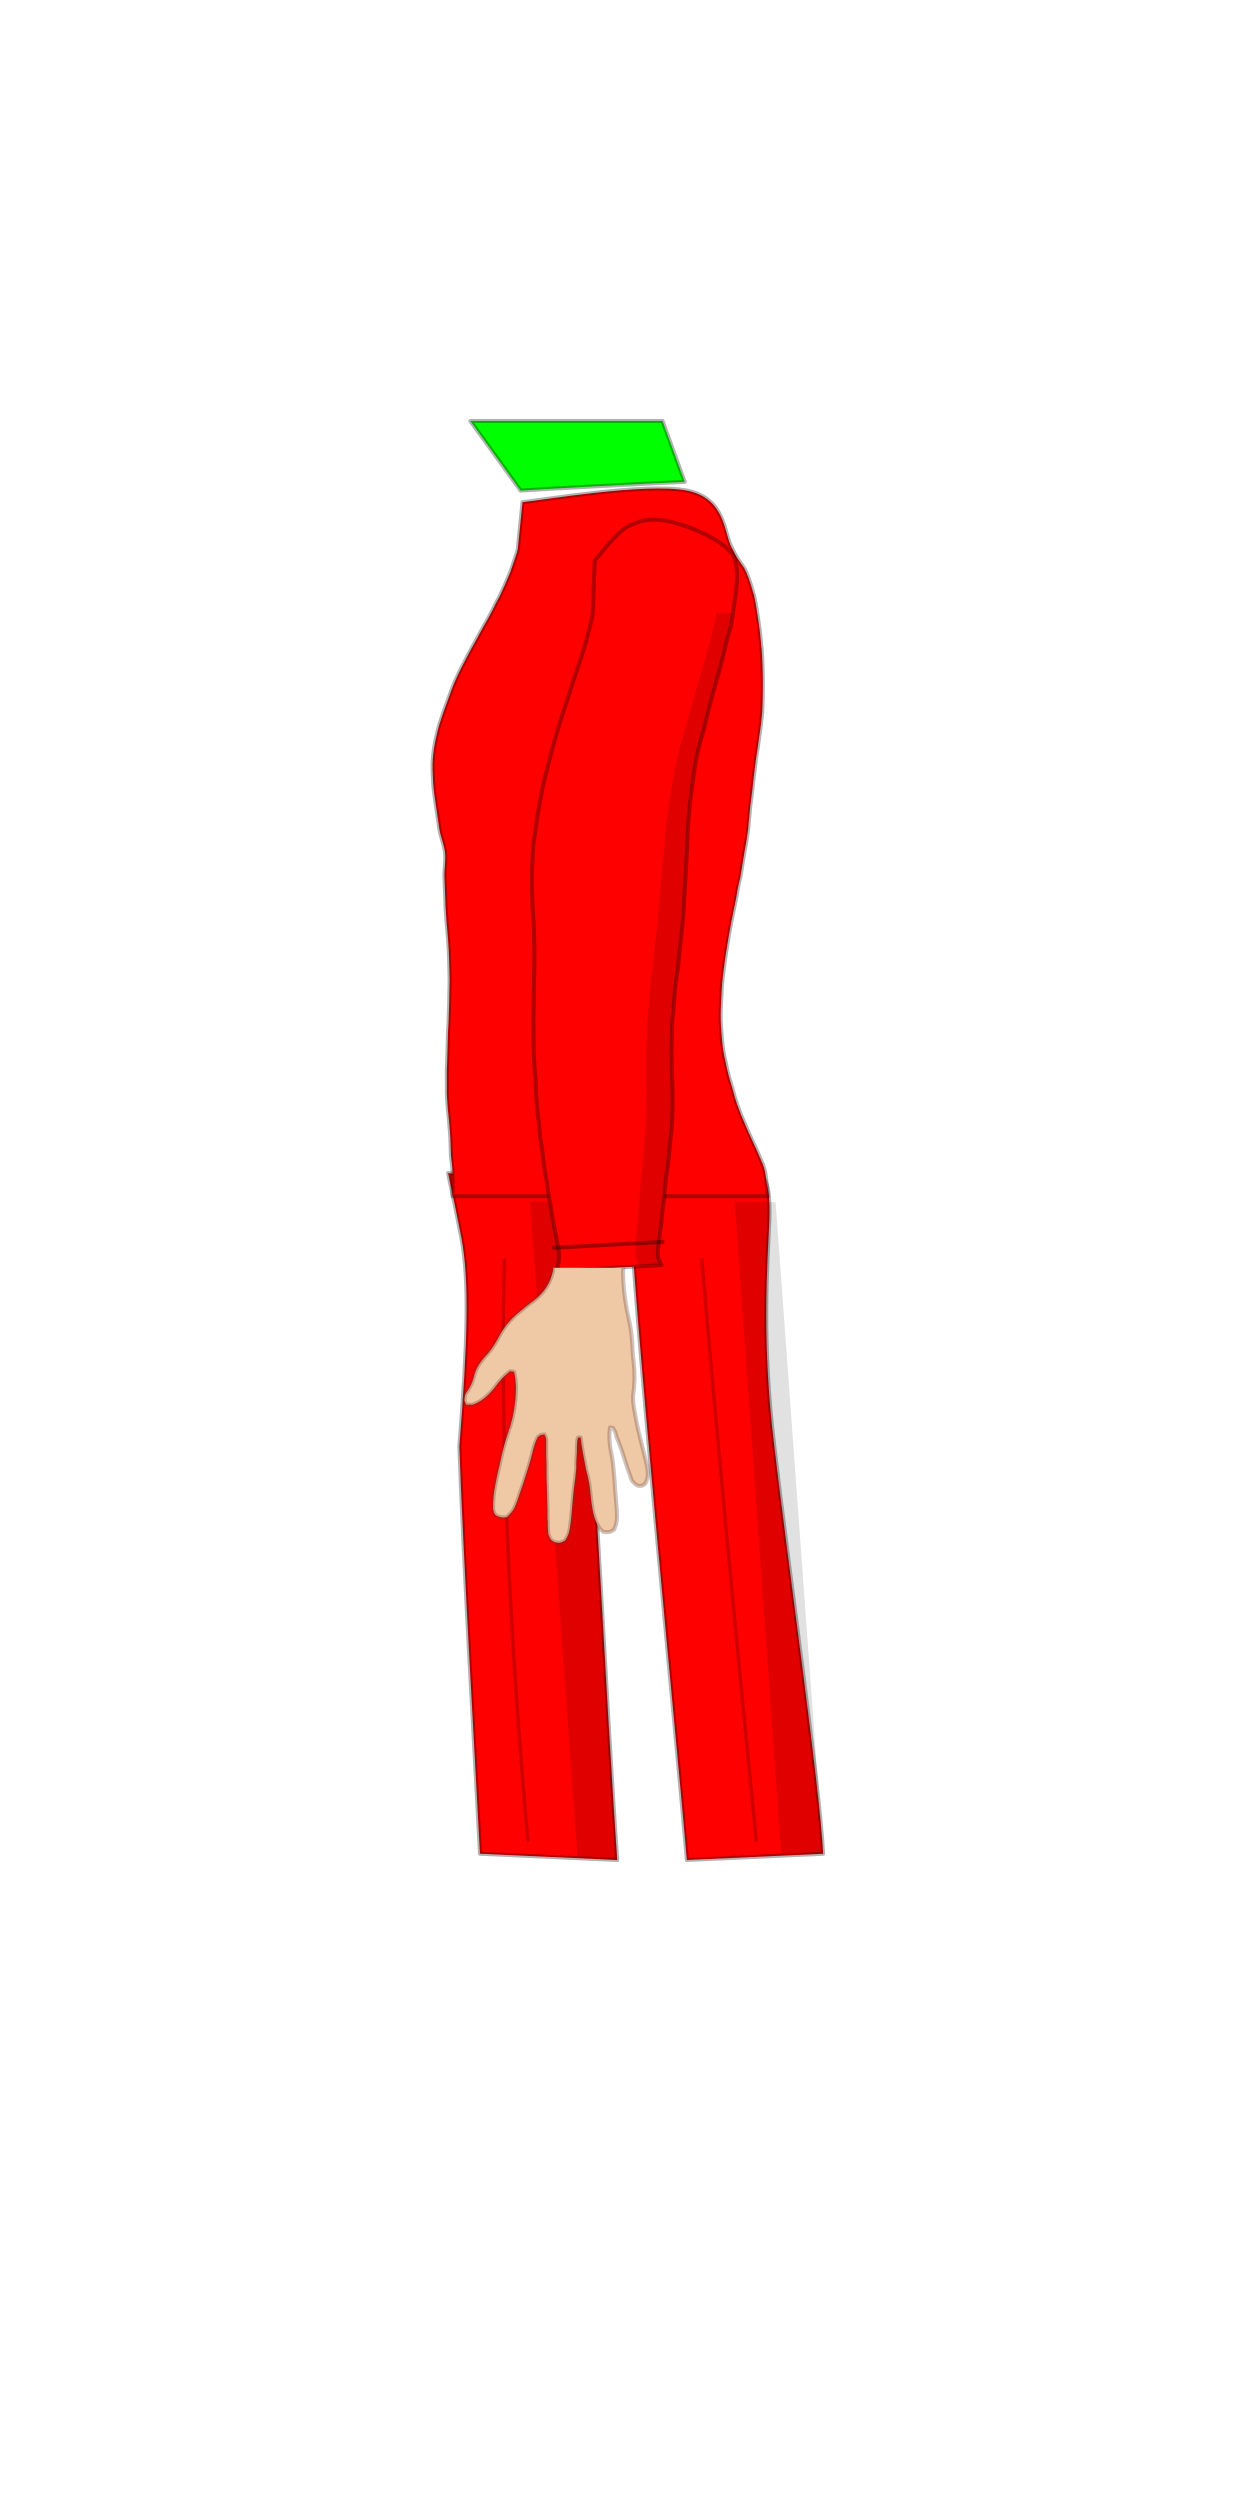
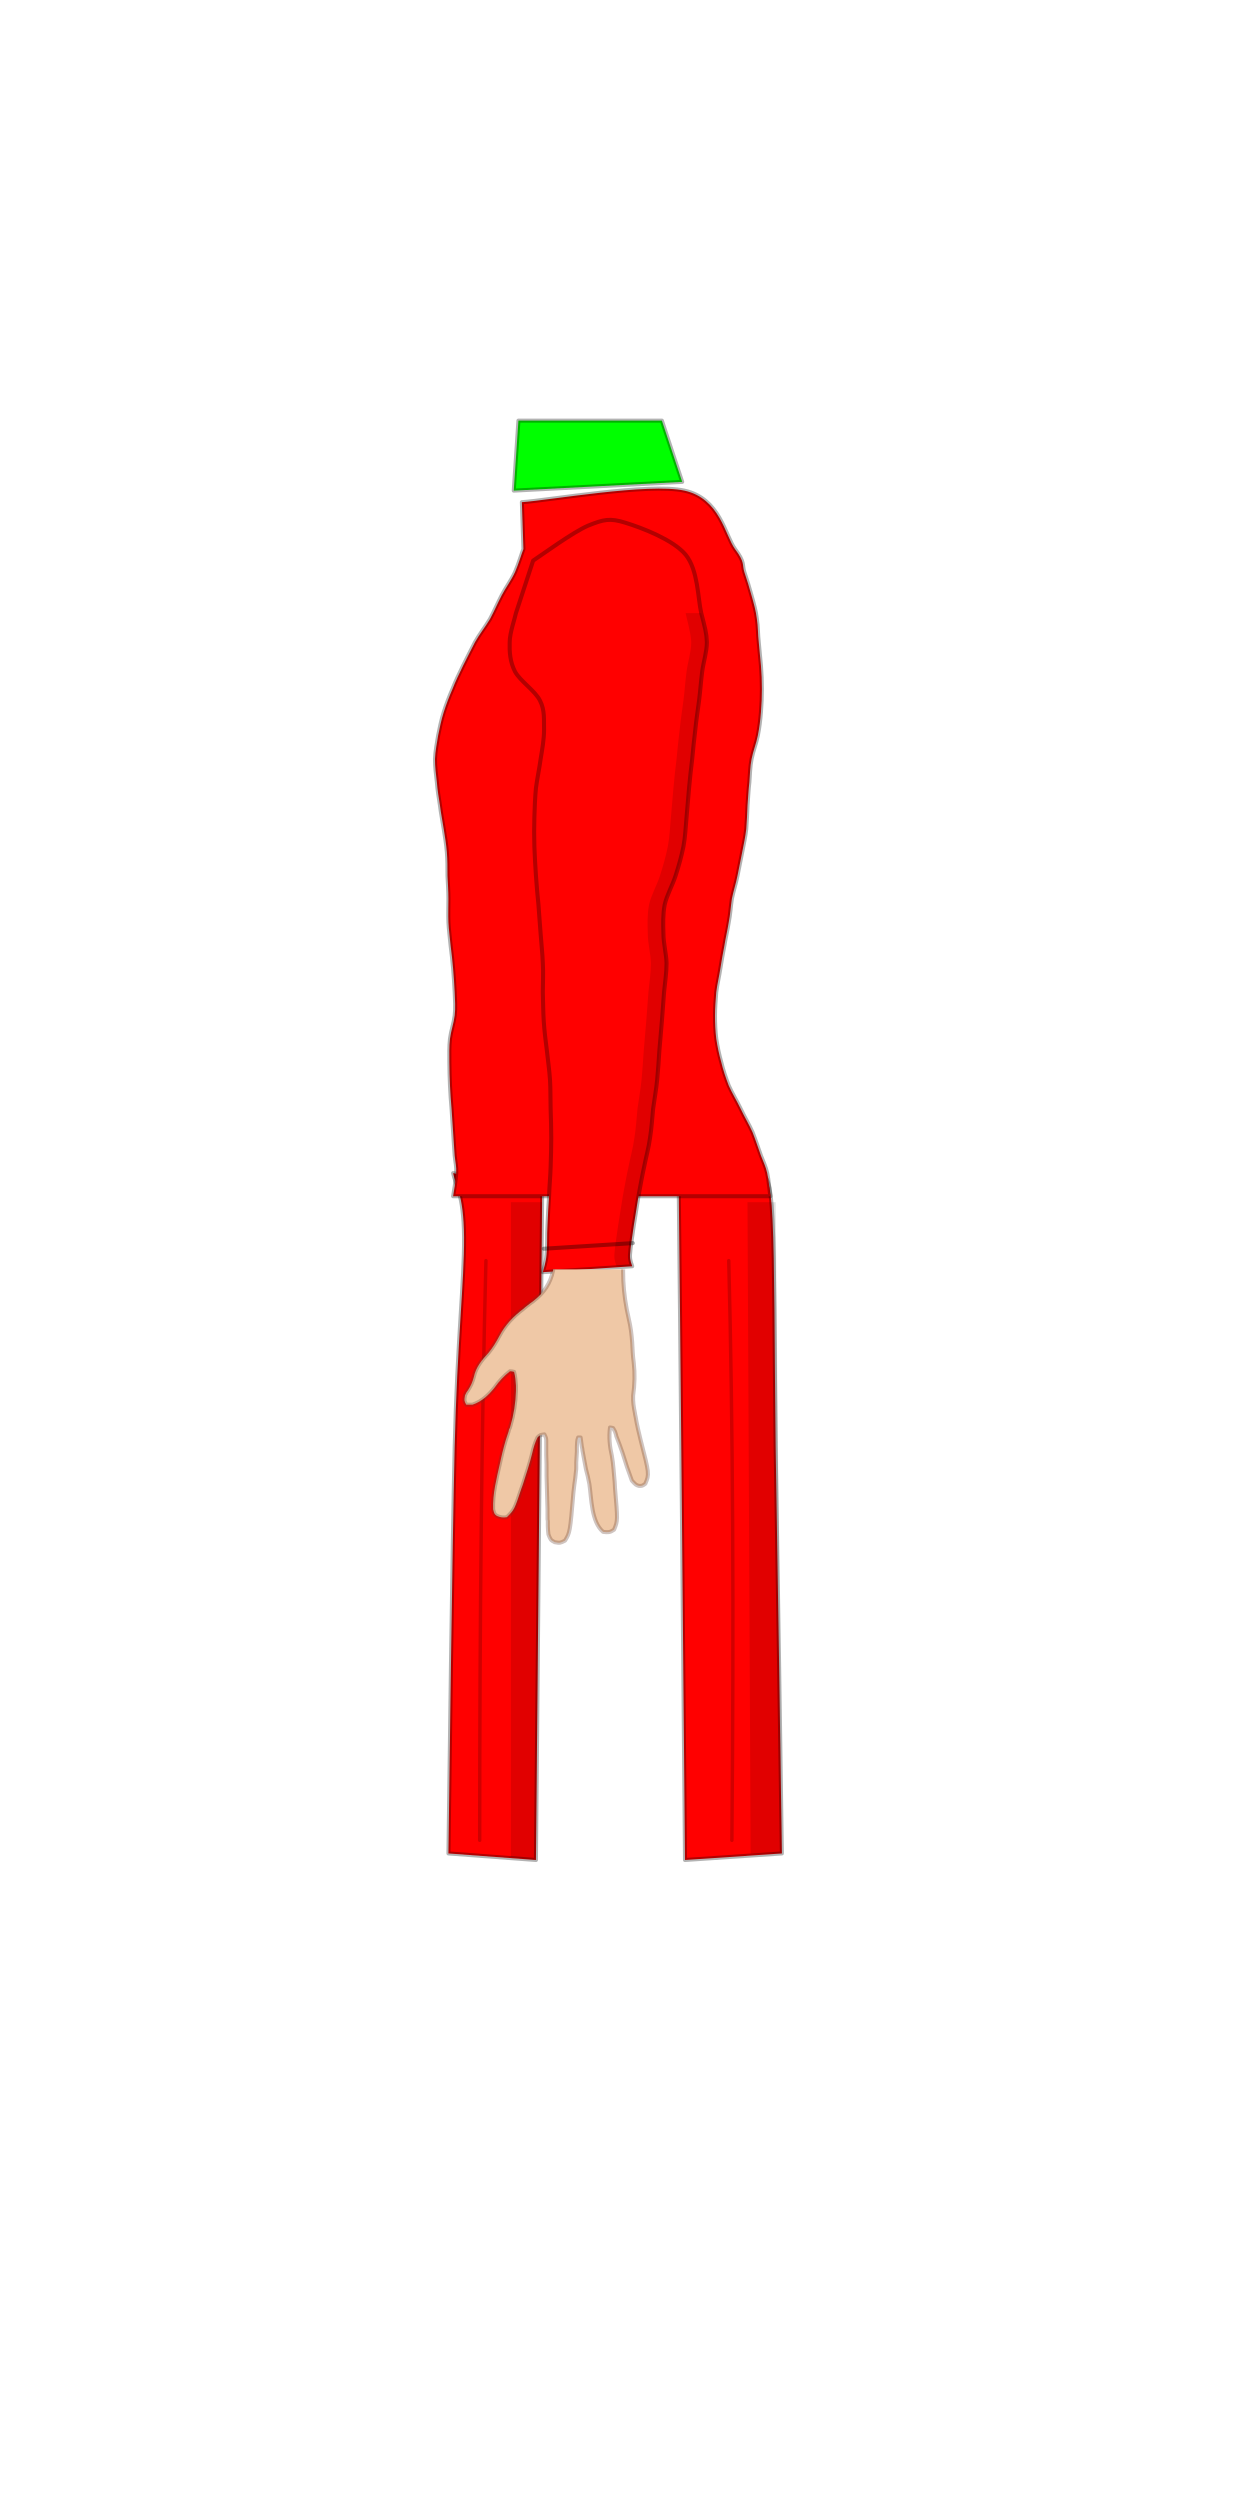
<svg xmlns="http://www.w3.org/2000/svg" viewBox="0 0 400 800">
  <g id="ao_dai_nam_trai" stroke="#000" stroke-opacity="0.3" stroke-width="1.3" stroke-linejoin="round" stroke-linecap="round">
-     <path id="ta_sau" d="M 201.4 380.7 C 202.2 413.2 216.7 558.5 219.8 595.2 L 263.4 593.2 C 262.3 571.5 251.8 497.7 247.8 463.0 C 243.6 429.0 245.6 404.3 246.2 390.3 C 246.6 376.3 244.0 377.9 243.5 375.4 Z" fill="#FF0000" />
-     <path id="ta_truoc" d="M 143.4 375.4 C 144.0 378.8 144.9 381.9 147.6 395.9 C 150.3 409.9 149.6 429.8 147.0 462.9 C 148.1 496.6 152.5 571.4 153.6 593.2 L 197.5 595.2 C 194.8 558.4 187.1 413.3 184.9 380.7 Z" fill="#FF0000" />
-     <path id="than_ao" d="M 167.2 160.7 C 173.2 160.1 206.7 154.4 219.9 157.0 C 232.6 159.6 231.6 171.3 234.4 175.7 C 236.5 180.1 237.7 180.6 238.8 183.1 C 239.9 185.7 240.6 188.1 241.3 190.6 C 241.9 193.1 242.2 195.6 242.6 198.1 C 243.0 200.6 243.3 203.0 243.5 205.5 C 243.8 208.1 243.9 210.5 244.0 213.0 C 244.1 215.5 244.1 217.9 244.1 220.5 C 244.1 223.0 244.0 225.4 243.9 227.9 C 243.7 230.5 243.4 232.9 243.0 235.4 C 242.7 237.9 242.3 240.3 241.9 242.9 C 241.6 245.4 241.3 247.8 241.0 250.3 C 240.8 252.8 240.4 255.3 240.1 257.8 C 239.9 260.3 239.6 262.7 239.4 265.3 C 239.1 267.8 238.7 270.2 238.2 272.7 C 237.8 275.2 237.4 277.7 237.0 280.2 C 236.4 282.7 235.9 285.1 235.5 287.7 C 235.0 290.2 234.5 292.6 234.0 295.1 C 233.5 297.6 233.1 300.1 232.7 302.6 C 232.3 305.1 231.9 307.5 231.6 310.0 C 231.3 312.6 231.0 315.0 230.9 317.5 C 230.8 320.0 230.6 322.5 230.6 325.0 C 230.6 327.5 230.8 329.9 231.0 332.4 C 231.2 335.0 231.6 337.4 232.2 339.9 C 232.7 342.4 233.3 344.9 234.1 347.4 C 234.8 349.9 235.4 352.3 236.4 354.8 C 237.3 357.4 238.5 359.8 239.5 362.3 C 240.6 364.8 242.0 367.6 242.9 369.8 C 243.8 371.9 244.5 373.2 244.9 375.4 C 245.3 377.5 245.5 381.6 245.7 382.8 L 144.8 382.8 C 144.8 381.6 144.9 377.5 144.8 375.4 C 144.8 373.2 144.5 371.9 144.3 369.8 C 144.2 367.6 144.2 364.8 144.0 362.3 C 143.8 359.8 143.6 357.4 143.3 354.8 C 143.1 352.3 142.9 349.9 143.0 347.4 C 143.0 344.9 142.9 342.4 143.1 339.9 C 143.2 337.4 143.2 335.0 143.3 332.4 C 143.3 329.9 143.6 327.5 143.6 325.0 C 143.7 322.5 143.8 320.0 143.8 317.5 C 143.9 315.0 143.9 312.6 143.8 310.0 C 143.7 307.5 143.7 305.1 143.5 302.6 C 143.4 300.1 143.1 297.6 142.9 295.1 C 142.8 292.6 142.5 290.2 142.5 287.7 C 142.4 285.1 142.3 282.7 142.2 280.2 C 142.2 277.7 142.7 275.2 142.4 272.7 C 142.1 270.2 141.0 267.8 140.6 265.3 C 140.2 262.7 139.9 260.3 139.5 257.8 C 139.2 255.3 138.7 252.8 138.6 250.3 C 138.5 247.8 138.3 245.4 138.5 242.9 C 138.7 240.3 139.1 237.9 139.7 235.4 C 140.2 232.9 141.0 230.5 141.9 227.9 C 142.8 225.4 143.7 223.0 144.6 220.5 C 145.6 217.9 146.7 215.5 148.0 213.0 C 149.3 210.5 150.5 208.1 152.0 205.5 C 153.4 203.0 154.6 200.6 156.1 198.1 C 157.5 195.6 158.6 193.1 160.0 190.6 C 161.2 188.1 162.2 185.7 163.3 183.1 C 164.1 180.6 165.5 176.9 165.7 175.7 Z" fill="#FF0000" />
-     <path id="bong_than" d="M 235.1 384.6 L 250.0 593.2 L 263.4 593.2 L 248.2 384.7 Z M 169.6 384.5 L 184.8 594.2 L 197.5 595.2 L 185.2 384.4 Z" fill="#000" fill-opacity="0.12" stroke="none" />
-     <path id="nep_ta" d="M 161.4 403.2 Q 159.3 480.7 168.9 588.9 M 224.6 403.1 Q 231.2 480.8 242.0 588.9" fill="none" stroke="#000" stroke-opacity="0.18" stroke-width="1.1" />
-     <path id="co_ao" d="M 150.5 134.7 C 159.1 134.7 202.1 134.7 212.0 134.7 L 219.1 154.2 C 209.3 154.6 173.0 156.5 166.6 157.0 Z" fill="#00FF00" />
-     <path id="tay_ao" d="M 190.3 179.4 C 192.1 177.5 197.2 170.2 201.4 168.2 C 205.9 166.1 209.5 165.6 215.6 167.2 C 221.7 168.8 231.0 172.7 234.5 177.5 C 237.2 182.4 235.1 191.5 234.5 196.2 C 234.0 200.9 233.2 202.4 232.4 205.5 C 231.8 208.6 230.9 211.8 230.1 214.8 C 229.2 217.9 228.4 221.1 227.5 224.2 C 226.8 227.2 225.9 230.4 225.2 233.5 C 224.3 236.6 223.4 239.7 222.8 242.8 C 222.2 245.9 221.8 249.1 221.4 252.2 C 221.0 255.2 220.6 258.4 220.4 261.5 C 220.1 264.6 220.0 267.7 219.9 270.8 C 219.7 273.9 219.6 277.1 219.4 280.2 C 219.2 283.2 219.0 286.4 218.9 289.5 C 218.7 292.6 218.4 295.7 218.1 298.8 C 217.7 301.9 217.4 305.1 217.1 308.2 C 216.8 311.2 216.2 314.4 215.9 317.5 C 215.7 320.6 215.5 323.7 215.1 326.8 C 215.1 329.9 214.9 333.1 214.9 336.1 C 214.9 339.2 215.0 342.4 215.1 345.5 C 215.2 348.5 215.3 351.7 215.2 354.8 C 215.1 357.8 215.1 361.0 214.6 364.1 C 214.3 367.1 214.0 370.3 213.7 373.3 C 213.1 376.4 212.8 379.5 212.6 382.6 C 212.2 385.6 211.8 388.8 211.6 391.8 C 211.2 394.9 210.5 399.0 210.5 401.1 C 210.5 403.2 211.4 404.2 211.7 404.8 L 178.2 406.8 C 178.4 405.8 179.0 403.7 178.9 401.2 C 178.7 398.7 177.7 394.9 177.2 391.9 C 176.6 388.8 176.2 385.7 175.6 382.6 C 175.2 379.6 174.7 376.4 174.1 373.4 C 173.8 370.3 173.4 367.1 172.9 364.1 C 172.6 361.0 172.3 357.8 171.9 354.8 C 171.6 351.7 171.5 348.5 171.4 345.4 C 171.0 342.4 170.9 339.2 170.8 336.1 C 170.8 333.1 170.7 329.9 170.7 326.8 C 170.7 323.7 170.8 320.6 170.8 317.5 C 170.9 314.4 170.9 311.2 171.0 308.1 C 171.0 305.1 171.0 301.9 170.9 298.8 C 170.9 295.7 170.5 292.6 170.4 289.5 C 170.3 286.4 170.2 283.2 170.2 280.2 C 170.3 277.1 170.4 273.9 170.6 270.8 C 171.0 267.7 171.5 264.6 171.9 261.5 C 172.5 258.4 173.0 255.2 173.6 252.1 C 174.3 249.1 175.1 245.9 175.9 242.8 C 176.8 239.7 177.5 236.6 178.5 233.5 C 179.4 230.4 180.4 227.2 181.5 224.1 C 182.4 221.1 183.5 217.9 184.5 214.8 C 185.6 211.7 186.6 208.6 187.5 205.5 C 188.3 202.4 189.5 197.7 189.7 196.2 Z" fill="#FF0000" />
-     <path id="bong_tay" d="M 229.3 196.2 C 229.0 197.8 228.0 202.4 227.1 205.5 C 226.4 208.6 225.4 211.8 224.5 214.8 C 223.6 217.9 222.7 221.1 221.8 224.2 C 220.9 227.2 220.0 230.4 219.2 233.5 C 218.3 236.6 217.3 239.7 216.7 242.8 C 215.9 245.9 215.4 249.1 214.9 252.2 C 214.3 255.2 213.8 258.4 213.5 261.5 C 213.0 264.6 212.9 267.7 212.6 270.8 C 212.3 273.9 212.0 277.1 211.7 280.2 C 211.4 283.2 211.1 286.4 210.9 289.5 C 210.7 292.6 210.4 295.7 210.0 298.8 C 209.6 301.9 209.3 305.1 209.0 308.2 C 208.7 311.2 208.2 314.4 207.9 317.5 C 207.7 320.6 207.5 323.7 207.1 326.8 C 207.1 329.9 206.9 333.1 206.8 336.1 C 206.8 339.2 206.8 342.4 206.8 345.4 C 206.9 348.5 206.9 351.7 206.8 354.8 C 206.7 357.8 206.7 361.0 206.3 364.0 C 206.1 367.1 205.8 370.3 205.6 373.3 C 205.1 376.4 204.9 379.5 204.7 382.6 C 204.5 385.6 204.2 388.8 204.0 391.8 C 203.8 394.9 203.2 398.9 203.3 401.1 C 203.3 403.2 204.3 404.2 204.6 404.8 L 211.7 404.8 C 211.4 404.2 210.5 403.2 210.5 401.1 C 210.5 399.0 211.2 394.9 211.6 391.8 C 211.8 388.8 212.2 385.6 212.6 382.6 C 212.8 379.5 213.1 376.4 213.7 373.3 C 214.0 370.3 214.3 367.1 214.6 364.1 C 215.1 361.0 215.1 357.8 215.2 354.8 C 215.3 351.7 215.2 348.5 215.1 345.5 C 215.0 342.4 214.9 339.2 214.9 336.1 C 214.9 333.1 215.1 329.9 215.1 326.8 C 215.5 323.7 215.7 320.6 215.9 317.5 C 216.2 314.4 216.8 311.2 217.1 308.2 C 217.4 305.1 217.7 301.9 218.1 298.8 C 218.4 295.7 218.7 292.6 218.9 289.5 C 219.0 286.4 219.2 283.2 219.4 280.2 C 219.6 277.1 219.7 273.9 219.9 270.8 C 220.0 267.7 220.1 264.6 220.4 261.5 C 220.6 258.4 221.0 255.2 221.4 252.2 C 221.8 249.1 222.2 245.9 222.8 242.8 C 223.4 239.7 224.3 236.6 225.2 233.5 C 225.9 230.4 226.8 227.2 227.5 224.2 C 228.4 221.1 229.2 217.9 230.1 214.8 C 230.9 211.8 231.8 208.6 232.4 205.5 C 233.2 202.4 234.3 197.8 234.5 196.2 Z" fill="#000" fill-opacity="0.12" stroke="none" />
-     <path id="vien_co_tay" d="M 177.3 399.3 L 212.0 397.4" fill="none" stroke-opacity="0.35" />
-     <clipPath id="ban_tay_cat">
-       <rect x="0" y="405.7" width="400" height="394.3" />
+     <path id="ta_sau" d="M 217.2 381.0 C 217.6 413.6 218.9 558.5 219.2 595.2 L 250.2 593.1 C 249.9 571.4 248.8 497.6 248.2 462.9 C 247.8 428.5 247.9 404.3 247.2 390.3 C 246.6 376.3 245.0 377.9 244.5 375.4 Z" fill="#FF0000" />
+     <path id="ta_truoc" d="M 145.0 375.4 C 145.6 378.8 148.4 381.9 148.5 395.9 C 148.6 409.9 146.3 429.5 145.5 462.9 C 144.7 496.5 143.8 571.4 143.5 593.1 L 171.5 595.2 C 171.8 558.5 173.2 413.6 173.5 381.0 Z" fill="#FF0000" />
+     <path id="than_ao" d="M 167.0 160.7 C 175.7 160.1 207.6 154.5 219.0 157.0 C 230.4 159.5 232.0 171.3 235.2 175.7 C 238.5 180.1 237.4 180.6 238.2 183.1 C 239.1 185.7 239.8 188.1 240.5 190.6 C 241.2 193.1 241.9 195.5 242.2 198.1 C 242.6 200.6 242.5 203.0 242.8 205.5 C 243.0 208.1 243.3 210.5 243.5 213.0 C 243.7 215.5 243.8 217.9 243.8 220.5 C 243.8 223.0 243.7 225.4 243.5 227.9 C 243.3 230.4 243.0 232.9 242.5 235.4 C 242.0 237.9 241.0 240.3 240.5 242.9 C 240.0 245.4 240.0 247.8 239.8 250.3 C 239.5 252.8 239.4 255.3 239.2 257.8 C 239.1 260.3 239.0 262.7 238.8 265.3 C 238.5 267.8 238.0 270.2 237.5 272.7 C 237.0 275.2 236.5 277.7 236.0 280.2 C 235.5 282.7 234.7 285.1 234.2 287.6 C 233.8 290.2 233.7 292.6 233.2 295.1 C 232.8 297.6 232.2 300.1 231.8 302.6 C 231.3 305.1 230.9 307.5 230.5 310.0 C 230.1 312.6 229.5 315.0 229.2 317.5 C 229.0 320.0 228.8 322.5 228.8 325.0 C 228.8 327.5 228.9 329.9 229.2 332.4 C 229.6 335.0 230.1 337.4 230.8 339.9 C 231.4 342.4 232.2 344.8 233.2 347.4 C 234.3 349.9 235.8 352.3 237.0 354.8 C 238.2 357.4 239.7 359.8 240.8 362.3 C 241.8 364.8 242.7 367.6 243.5 369.8 C 244.3 371.9 245.0 373.2 245.5 375.4 C 246.0 377.5 246.3 381.6 246.5 382.8 L 145.0 382.8 C 145.2 381.6 145.9 377.5 146.0 375.4 C 146.1 373.2 145.7 371.9 145.5 369.8 C 145.3 367.6 145.2 364.8 145.0 362.3 C 144.8 359.8 144.7 357.4 144.5 354.8 C 144.3 352.3 144.1 349.9 144.0 347.4 C 143.9 344.8 143.8 342.4 143.8 339.9 C 143.8 337.4 143.7 335.0 144.0 332.4 C 144.3 329.9 145.2 327.5 145.5 325.0 C 145.8 322.5 145.6 320.0 145.5 317.5 C 145.4 315.0 145.2 312.6 145.0 310.0 C 144.8 307.5 144.5 305.1 144.2 302.6 C 144.0 300.1 143.6 297.6 143.5 295.1 C 143.4 292.6 143.5 290.2 143.5 287.6 C 143.5 285.1 143.3 282.7 143.2 280.2 C 143.2 277.7 143.2 275.2 143.0 272.7 C 142.8 270.2 142.4 267.8 142.0 265.3 C 141.6 262.7 141.1 260.3 140.8 257.8 C 140.4 255.3 140.0 252.8 139.8 250.3 C 139.5 247.8 139.2 245.4 139.2 242.9 C 139.3 240.3 139.8 237.9 140.2 235.4 C 140.7 232.9 141.2 230.4 142.0 227.9 C 142.8 225.4 143.7 223.0 144.8 220.5 C 145.8 217.9 147.0 215.5 148.2 213.0 C 149.5 210.5 150.6 208.1 152.0 205.5 C 153.4 203.0 155.3 200.6 156.8 198.1 C 158.2 195.5 159.2 193.1 160.5 190.6 C 161.8 188.1 163.6 185.7 164.8 183.1 C 165.9 180.6 167.0 176.9 167.5 175.7 Z" fill="#FF0000" />
+     <path id="bong_than" d="M 239.2 384.7 L 240.2 593.1 L 250.2 593.1 L 248.2 384.7 Z M 163.5 384.7 L 163.5 594.2 L 171.5 595.2 L 173.5 384.7 Z" fill="#000" fill-opacity="0.12" stroke="none" />
+     <path id="nep_ta" d="M 155.5 403.4 Q 153.5 480.8 153.5 588.9 M 233.2 403.4 Q 235.2 480.8 234.2 588.9" fill="none" stroke="#000" stroke-opacity="0.18" stroke-width="1.1" />
+     <path id="co_ao" d="M 165.9 134.6 C 173.6 134.6 204.2 134.6 211.8 134.6 L 218.3 154.2 C 209.4 154.7 173.4 156.5 164.4 157.0 Z" fill="#00FF00" />
+     <path id="tay_ao" d="M 170.6 179.4 C 173.5 177.5 183.3 170.3 188.2 168.2 C 193.2 166.2 195.1 165.7 200.2 167.3 C 205.4 168.9 215.4 172.7 219.4 177.5 C 223.4 182.4 223.3 191.5 224.4 196.2 C 225.6 200.9 226.1 202.5 226.2 205.5 C 226.2 208.6 225.1 211.8 224.7 214.9 C 224.3 217.9 224.1 221.1 223.7 224.2 C 223.3 227.3 222.8 230.4 222.5 233.5 C 222.1 236.6 221.8 239.8 221.5 242.9 C 221.1 245.9 220.8 249.1 220.5 252.2 C 220.2 255.3 220.0 258.4 219.7 261.5 C 219.4 264.6 219.3 267.8 218.7 270.9 C 218.1 273.9 217.2 277.1 216.2 280.2 C 215.2 283.3 213.4 286.4 212.7 289.5 C 212.1 292.6 212.2 295.8 212.3 298.8 C 212.3 301.9 213.2 305.1 213.3 308.2 C 213.3 311.3 212.8 314.4 212.5 317.5 C 212.3 320.6 212.0 323.8 211.8 326.8 C 211.5 329.9 211.3 333.1 211.0 336.2 C 210.8 339.2 210.6 342.4 210.3 345.5 C 210.0 348.6 209.4 351.8 209.0 354.8 C 208.7 357.9 208.5 361.1 208.0 364.2 C 207.6 367.2 206.7 370.4 206.1 373.5 C 205.4 376.6 204.9 379.7 204.3 382.8 C 203.8 385.9 203.3 389.1 202.8 392.2 C 202.4 395.2 201.7 399.3 201.6 401.5 C 201.5 403.6 202.2 404.6 202.3 405.2 L 173.7 407.1 C 173.9 406.2 174.7 404.0 174.9 401.5 C 175.2 399.0 175.0 395.2 175.2 392.2 C 175.3 389.1 175.5 385.9 175.7 382.8 C 175.8 379.7 176.1 376.6 176.2 373.5 C 176.3 370.4 176.4 367.2 176.4 364.2 C 176.4 361.1 176.3 357.9 176.2 354.8 C 176.1 351.8 176.2 348.6 176.0 345.5 C 175.8 342.4 175.3 339.2 175.0 336.2 C 174.6 333.1 174.2 329.9 174.0 326.8 C 173.8 323.8 173.8 320.6 173.7 317.5 C 173.7 314.4 173.9 311.3 173.7 308.2 C 173.6 305.1 173.2 301.9 173.0 298.8 C 172.8 295.8 172.5 292.6 172.3 289.5 C 172.0 286.4 171.7 283.3 171.5 280.2 C 171.3 277.1 171.1 273.9 171.0 270.9 C 170.9 267.8 170.9 264.6 171.0 261.5 C 171.1 258.4 171.2 255.3 171.5 252.2 C 171.9 249.1 172.6 245.9 173.0 242.9 C 173.5 239.8 174.1 236.6 174.1 233.5 C 174.0 230.4 174.4 227.3 172.8 224.2 C 171.3 221.1 166.4 217.9 164.8 214.9 C 163.2 211.8 163.0 208.6 163.1 205.5 C 163.1 202.5 164.8 197.8 165.1 196.2 Z" fill="#FF0000" />
+     <path id="bong_tay" d="M 219.4 196.2 C 219.7 197.8 221.1 202.5 221.2 205.5 C 221.2 208.6 220.1 211.8 219.7 214.9 C 219.3 217.9 219.1 221.1 218.7 224.2 C 218.3 227.3 217.8 230.4 217.5 233.5 C 217.1 236.6 216.8 239.8 216.5 242.9 C 216.1 245.9 215.8 249.1 215.5 252.2 C 215.2 255.3 215.0 258.4 214.7 261.5 C 214.4 264.6 214.3 267.8 213.7 270.9 C 213.1 273.9 212.2 277.1 211.2 280.2 C 210.2 283.3 208.4 286.4 207.7 289.5 C 207.1 292.6 207.2 295.8 207.3 298.8 C 207.3 301.9 208.2 305.1 208.3 308.2 C 208.3 311.3 207.8 314.4 207.5 317.5 C 207.3 320.6 207.0 323.8 206.8 326.8 C 206.5 329.9 206.3 333.1 206.0 336.2 C 205.8 339.2 205.6 342.4 205.3 345.5 C 205.0 348.6 204.4 351.8 204.0 354.8 C 203.7 357.9 203.5 361.1 203.0 364.2 C 202.6 367.2 201.7 370.4 201.1 373.5 C 200.4 376.6 199.9 379.7 199.3 382.8 C 198.8 385.9 198.3 389.1 197.8 392.2 C 197.4 395.2 196.7 399.3 196.6 401.5 C 196.5 403.6 197.2 404.6 197.3 405.2 L 202.3 405.2 C 202.2 404.6 201.5 403.6 201.6 401.5 C 201.7 399.3 202.4 395.2 202.8 392.2 C 203.3 389.1 203.8 385.9 204.3 382.8 C 204.9 379.7 205.4 376.6 206.1 373.5 C 206.7 370.4 207.6 367.2 208.0 364.2 C 208.5 361.1 208.7 357.9 209.0 354.8 C 209.4 351.8 210.0 348.6 210.3 345.5 C 210.6 342.4 210.8 339.2 211.0 336.2 C 211.3 333.1 211.5 329.9 211.8 326.8 C 212.0 323.8 212.3 320.6 212.5 317.5 C 212.8 314.4 213.3 311.3 213.3 308.2 C 213.2 305.1 212.3 301.9 212.3 298.8 C 212.2 295.8 212.1 292.6 212.7 289.5 C 213.4 286.4 215.2 283.3 216.2 280.2 C 217.2 277.1 218.1 273.9 218.7 270.9 C 219.3 267.8 219.4 264.6 219.7 261.5 C 220.0 258.4 220.2 255.3 220.5 252.2 C 220.8 249.1 221.1 245.9 221.5 242.9 C 221.8 239.8 222.1 236.6 222.5 233.5 C 222.8 230.4 223.3 227.3 223.7 224.2 C 224.1 221.1 224.3 217.9 224.7 214.9 C 225.1 211.8 226.2 208.6 226.2 205.5 C 226.1 202.5 224.7 197.8 224.4 196.2 Z" fill="#000" fill-opacity="0.12" stroke="none" />
+     <path id="vien_co_tay" d="M 174.0 399.6 L 202.5 397.8" fill="none" stroke-opacity="0.35" />
+     <clipPath id="cat_tay_ao_dai_nam">
+       <rect x="0" y="406.2" width="400" height="393.8" />
    </clipPath>
-     <g id="ban_tay" clip-path="url(#ban_tay_cat)" stroke="#5E3A2C" stroke-width="1.3" stroke-linejoin="round">
+     <g id="ban_tay" clip-path="url(#cat_tay_ao_dai_nam)" stroke="#5E3A2C" stroke-width="1.3" stroke-linejoin="round">
      <path d="M 213.0 174.8 C 215.7 177.0 218.2 179.3 218.7 182.9 C 218.8 184.0 218.8 184.0 218.5 184.5 C 218.5 186.2 218.7 187.8 218.9 189.4 C 219.0 190.5 219.0 190.5 219.0 192.4 C 219.1 192.9 219.2 193.5 219.2 194.0 C 220.4 194.7 220.4 194.7 221.8 195.2 C 223.8 197.6 224.8 199.8 225.1 202.8 C 225.0 204.0 225.0 204.0 224.3 205.5 C 223.2 207.9 223.2 210.5 223.0 213.2 C 222.8 217.1 222.3 220.9 221.8 224.8 C 221.1 229.0 220.7 233.2 220.2 237.4 C 220.2 238.2 220.1 239.1 220.0 239.9 C 219.8 241.8 219.6 243.8 219.3 245.8 C 219.2 247.1 219.1 248.4 218.9 249.7 C 218.4 254.4 218.0 259.1 217.6 263.8 C 217.5 265.1 217.4 266.4 217.2 267.8 C 217.2 268.2 217.2 268.6 217.1 269.1 C 217.1 269.3 217.1 269.3 217.0 270.4 C 217.0 270.8 216.9 271.1 216.9 271.5 C 216.7 272.9 216.1 274.2 215.5 275.5 C 215.3 276.2 215.2 276.9 215.1 277.7 C 214.7 279.7 213.8 281.2 212.8 283.0 C 209.3 289.4 210.0 298.7 211.1 305.6 C 211.5 309.9 210.9 314.3 210.6 318.6 C 210.5 319.1 210.5 319.6 210.4 320.2 C 210.3 321.4 210.3 322.5 210.2 323.6 C 210.1 325.3 209.9 327.1 209.8 328.8 C 209.5 332.1 209.3 335.4 209.0 338.8 C 208.9 339.3 208.9 339.9 208.9 340.4 C 208.8 342.0 208.6 343.6 208.5 345.2 C 208.4 345.5 208.4 345.5 208.3 346.7 C 208.1 349.7 207.7 352.7 207.0 355.7 C 206.7 357.4 206.6 359.1 206.4 360.8 C 206.1 364.7 205.4 368.5 204.6 372.3 C 204.2 374.2 203.8 376.1 203.4 377.9 C 203.3 378.1 203.3 378.1 203.1 379.1 C 202.2 383.6 201.6 388.1 200.9 392.6 C 200.7 394.2 200.4 395.9 200.2 397.6 C 198.8 405.9 199.3 413.8 201.2 422.0 C 201.8 424.5 202.1 426.9 202.3 429.6 C 202.4 431.7 202.5 433.9 202.8 436.1 C 203.2 439.5 203.1 443.1 202.6 446.6 C 202.5 448.5 202.8 450.4 203.2 452.3 C 203.2 452.5 203.2 452.5 203.4 453.4 C 203.8 455.9 204.4 458.3 205.0 460.8 C 207.8 471.7 207.8 471.7 206.5 474.8 C 205.5 475.5 205.5 475.5 204.5 475.5 C 203.5 475.2 203.5 475.2 202.2 473.8 C 201.1 470.9 200.1 467.9 199.2 464.9 C 198.6 463.1 197.9 461.3 197.2 459.5 C 197.2 459.3 197.2 459.3 196.8 458.1 C 196.6 457.7 196.4 457.4 196.2 457.0 C 195.9 456.9 195.6 456.8 195.2 456.8 C 194.8 459.8 195.1 462.9 195.8 465.9 C 196.3 468.6 196.4 471.5 196.7 474.3 C 196.7 474.9 196.8 475.6 196.8 476.2 C 197.7 486.6 197.7 486.6 196.5 489.5 C 195.2 490.4 194.6 490.4 193.0 490.2 C 189.2 487.0 189.3 479.6 188.6 474.9 C 188.3 473.2 187.9 471.6 187.5 470.1 C 187.1 468.1 186.8 466.2 186.4 464.2 C 186.4 463.9 186.3 463.4 186.2 463.0 C 186.1 462.0 185.9 461.0 185.8 460.0 C 185.5 460.0 185.2 460.0 185.0 460.0 C 184.6 460.9 184.7 462.0 184.6 463.0 C 184.6 463.6 184.6 464.1 184.6 464.6 C 184.5 465.7 184.5 466.8 184.4 467.9 C 184.4 468.4 184.4 468.9 184.4 469.4 C 184.4 469.9 184.4 470.4 184.3 470.9 C 184.2 472.3 184.0 473.6 183.8 475.0 C 183.7 475.9 183.6 476.8 183.5 477.6 C 182.4 490.4 182.4 490.4 180.8 493.0 C 179.2 493.8 179.2 493.8 177.5 493.5 C 176.2 492.8 176.2 492.8 175.5 491.0 C 175.4 490.1 175.3 489.2 175.3 488.4 C 175.3 487.8 175.3 487.3 175.3 486.7 C 175.2 486.4 175.2 486.4 175.2 484.9 C 175.2 484.3 175.2 483.7 175.2 483.1 C 175.1 479.5 175.0 475.9 174.9 472.4 C 174.9 472.0 174.9 471.6 174.9 471.2 C 174.9 469.4 174.9 467.5 174.8 465.6 C 174.8 464.9 174.8 464.2 174.8 463.6 C 174.8 462.9 174.8 462.3 174.8 461.7 C 174.8 460.2 174.8 460.2 174.2 459.0 C 172.8 459.2 172.8 459.2 172.0 460.0 C 171.2 461.6 170.7 463.3 170.3 465.1 C 169.5 468.4 168.4 471.6 167.4 474.8 C 167.2 475.3 167.1 475.8 166.9 476.2 C 164.6 483.1 164.6 483.1 162.2 485.5 C 161.0 485.7 160.2 485.6 159.0 485.1 C 158.2 484.5 158.2 484.5 157.8 483.0 C 157.6 478.0 158.9 473.1 160.0 468.2 C 160.1 467.8 160.2 467.3 160.3 466.8 C 160.9 464.1 161.6 461.4 162.5 458.8 C 162.7 458.3 162.8 457.9 162.9 457.4 C 163.1 457.1 163.2 456.8 163.3 456.4 C 164.4 452.7 165.0 448.9 165.1 445.1 C 165.1 444.5 165.1 443.9 165.1 443.4 C 165.0 441.9 164.9 440.5 164.5 439.0 C 164.1 438.9 163.7 438.8 163.2 438.8 C 161.3 440.3 159.7 442.0 158.3 444.0 C 156.4 446.4 154.2 448.5 151.2 449.5 C 150.6 449.5 149.9 449.5 149.2 449.5 C 148.5 448.2 148.5 448.2 148.8 446.5 C 149.2 445.6 149.2 445.6 149.8 444.8 C 150.7 443.4 151.2 442.2 151.6 440.7 C 152.3 437.4 154.2 435.2 156.4 432.8 C 157.7 431.2 158.8 429.4 159.8 427.5 C 161.7 423.9 164.2 421.3 167.5 418.8 C 167.9 418.4 168.3 418.1 168.7 417.8 C 169.3 417.3 170.0 416.8 170.7 416.3 C 174.1 413.6 176.1 410.8 177.0 406.5 C 177.2 404.1 177.3 401.7 177.4 399.3 C 177.4 398.5 177.5 397.7 177.5 396.9 C 177.6 395.8 177.6 394.6 177.7 393.4 C 177.8 388.6 178.1 383.8 178.4 379.0 C 178.5 376.9 178.6 374.9 178.7 372.8 C 178.7 372.4 178.7 372.0 178.7 371.6 C 178.8 366.6 178.8 361.7 178.8 356.7 C 178.8 355.8 178.8 354.9 178.8 354.0 C 178.8 348.2 178.2 342.6 177.4 336.9 C 176.6 330.6 176.2 324.4 176.3 318.1 C 176.4 307.5 175.4 297.0 174.3 286.5 C 172.9 272.3 172.9 258.4 175.1 244.3 C 176.3 236.5 176.6 228.9 174.5 221.2 C 173.4 220.1 172.3 219.4 171.0 218.5 C 168.6 216.8 166.6 214.8 165.0 212.2 C 165.2 210.9 165.2 210.9 165.8 209.8 C 166.0 208.0 165.8 207.2 165.4 205.5 C 164.7 202.9 164.6 201.0 165.8 198.5 C 166.0 198.2 166.2 197.9 166.5 197.7 C 167.5 196.1 167.9 194.5 168.3 192.7 C 169.1 189.2 169.1 189.2 170.2 187.8 C 171.1 187.2 171.1 187.2 172.2 186.7 C 172.5 186.6 172.9 186.4 173.2 186.2 C 174.2 185.8 174.2 185.8 175.7 185.3 C 176.1 185.1 176.4 184.9 176.8 184.8 C 177.1 183.2 177.1 183.2 177.2 181.5 C 179.0 177.1 182.8 174.4 187.0 172.5 C 195.5 169.2 205.2 170.1 213.0 174.8 Z" fill="#EFC8A6" />
      <path fill="#D29A78" fill-opacity="0.4" stroke="none" d="" />
    </g>
  </g>
</svg>
